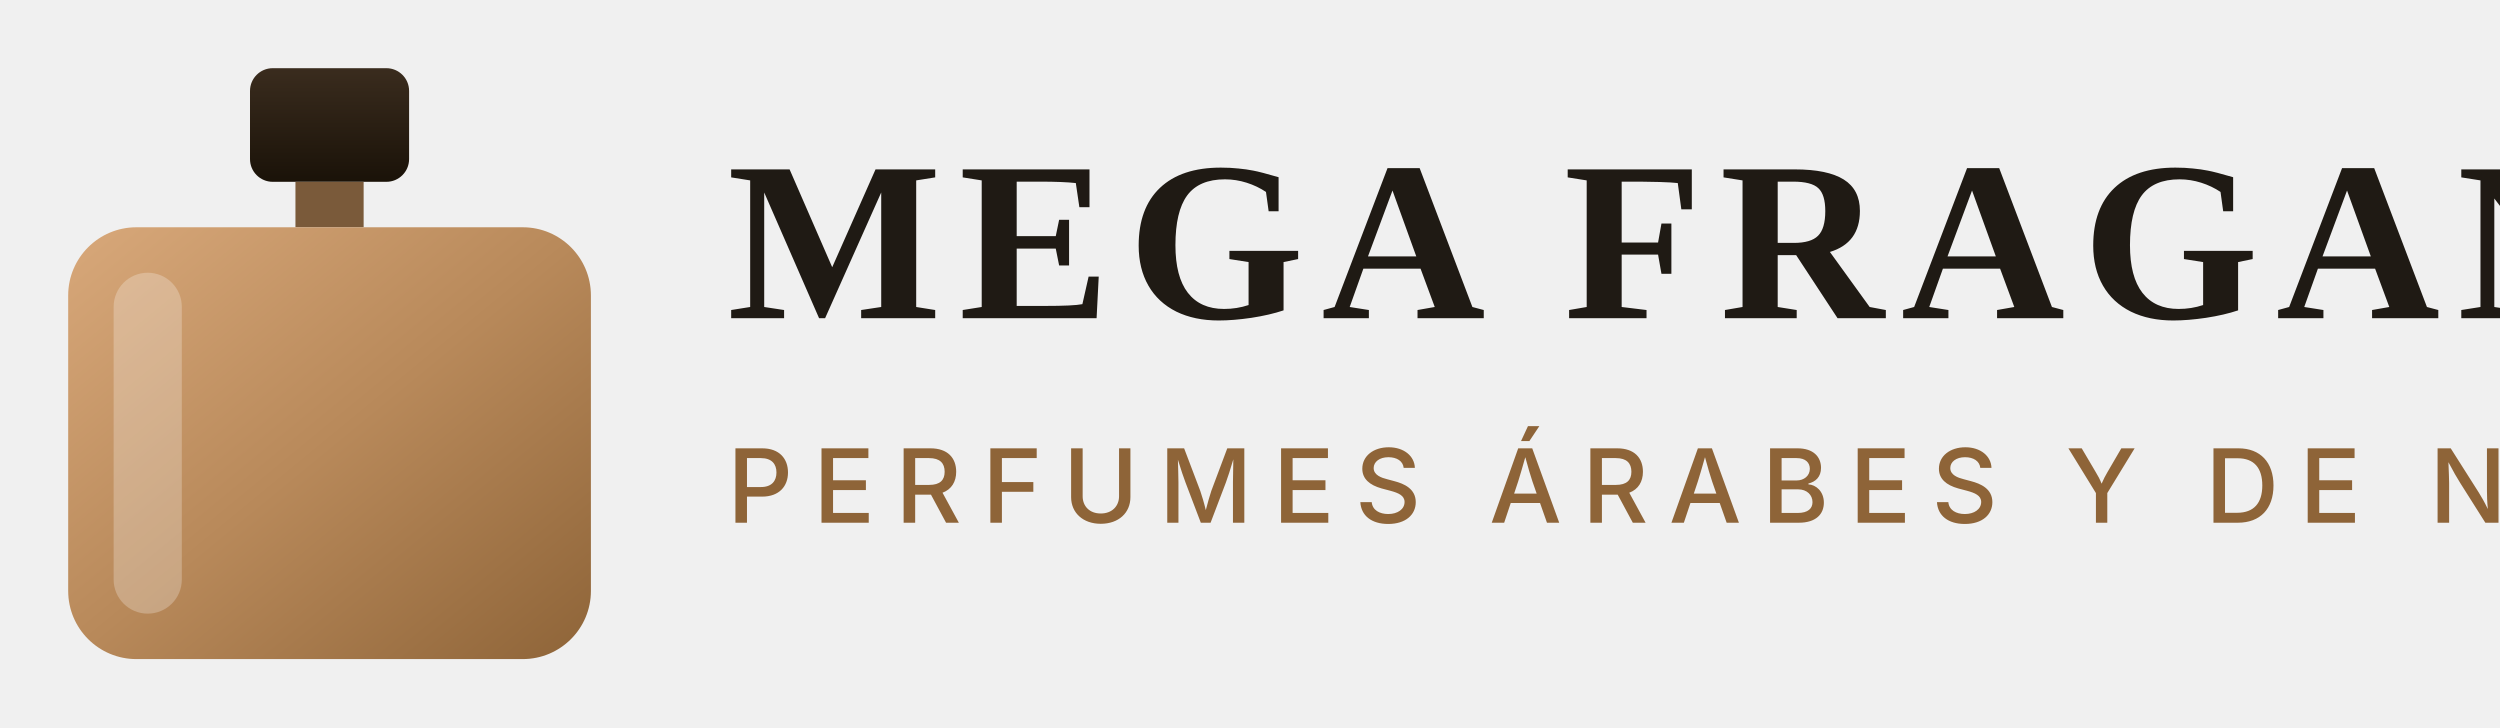
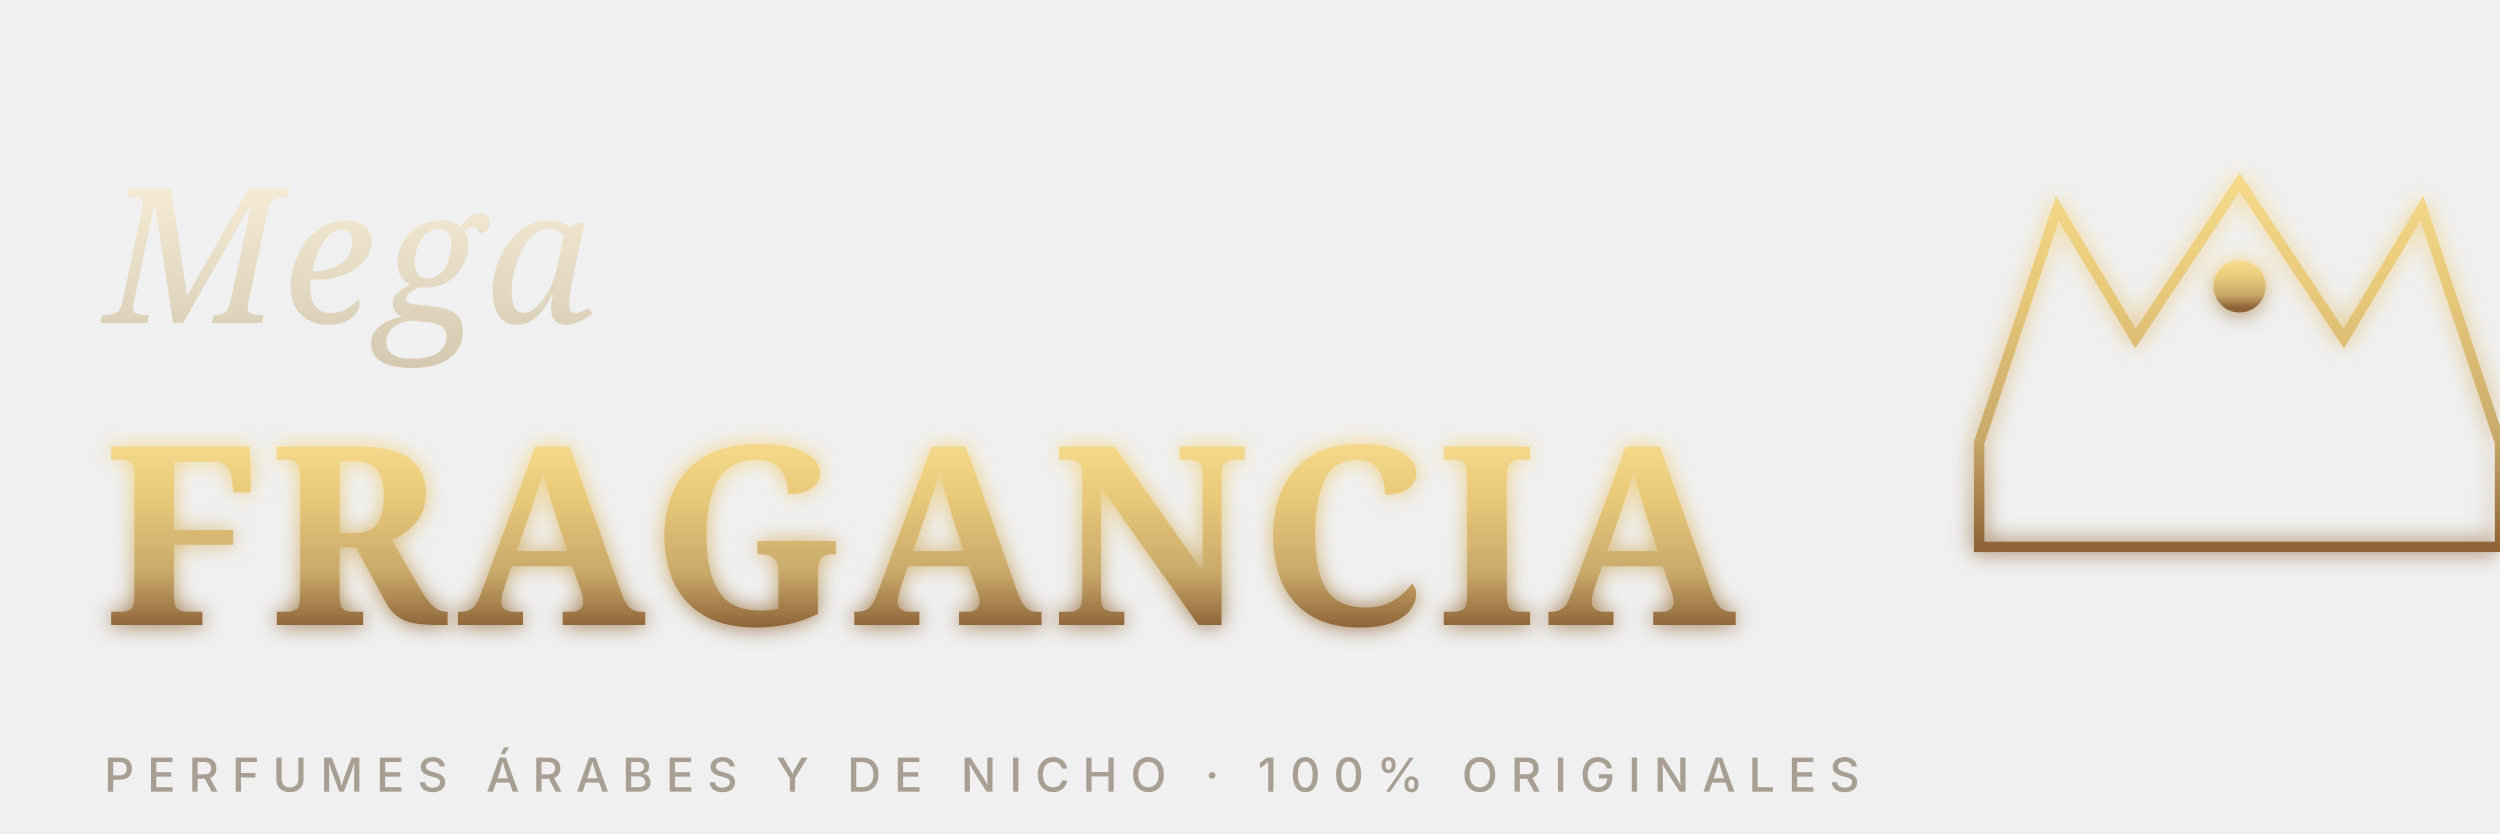
- <svg xmlns="http://www.w3.org/2000/svg" viewBox="0 0 220 64" fill="none">
+ <svg xmlns="http://www.w3.org/2000/svg" viewBox="0 0 480 160" fill="none">
  <defs>
-     <linearGradient id="cap" x1="0" y1="0" x2="0" y2="1">
-       <stop offset="0" stop-color="#3a2c1e" />
-       <stop offset="1" stop-color="#1a1208" />
-     </linearGradient>
-     <linearGradient id="body" x1="0" y1="0" x2="1" y2="1">
-       <stop offset="0" stop-color="#d8a87a" />
-       <stop offset="0.5" stop-color="#b8895a" />
+     <linearGradient id="goldFill" x1="0" y1="0" x2="0" y2="1">
+       <stop offset="0" stop-color="#f5d98a" />
+       <stop offset="0.3" stop-color="#e8c879" />
+       <stop offset="0.7" stop-color="#c9a96a" />
      <stop offset="1" stop-color="#8e6438" />
    </linearGradient>
+     <linearGradient id="megaGrad" x1="0" y1="0" x2="0" y2="1">
+       <stop offset="0" stop-color="#f5ebd5" />
+       <stop offset="1" stop-color="#d4c8b0" />
+     </linearGradient>
+     <filter id="glow" x="-20%" y="-20%" width="140%" height="140%">
+       <feGaussianBlur stdDeviation="2" result="blur" />
+       <feMerge>
+         <feMergeNode in="blur" />
+         <feMergeNode in="SourceGraphic" />
+       </feMerge>
+     </filter>
  </defs>
-   <g transform="translate(0, 0)">
-     <rect x="22" y="6" width="14" height="10" rx="2" fill="url(#cap)" />
-     <rect x="26" y="16" width="6" height="4" fill="#7a5a3a" />
-     <rect x="6" y="20" width="46" height="38" rx="6" fill="url(#body)" />
-     <rect x="10" y="24" width="6" height="30" rx="3" fill="#fff" opacity="0.25" />
+   <g transform="translate(380, 35)" fill="none" stroke="url(#goldFill)" stroke-width="2" filter="url(#glow)">
+     <path d="M 0 50 L 15 5 L 30 30 L 50 0 L 70 30 L 85 5 L 100 50 L 100 70 L 0 70 Z" />
+     <circle cx="50" cy="20" r="4" fill="url(#goldFill)" />
  </g>
-   <text x="64" y="28" font-family="Georgia, 'Times New Roman', serif" font-size="20" font-weight="700" fill="#1f1a14" letter-spacing="1.5">MEGA FRAGANCIA</text>
-   <text x="64" y="46" font-family="system-ui, -apple-system, sans-serif" font-size="9" font-weight="500" fill="#8e6438" letter-spacing="1.8">PERFUMES ÁRABES Y DE NICHO · 100% ORIGINALES</text>
+   <text x="20" y="62" font-family="'Playfair Display', Georgia, serif" font-size="36" font-weight="500" font-style="italic" fill="url(#megaGrad)" letter-spacing="0.5">Mega</text>
+   <text x="20" y="120" font-family="'Cinzel', Georgia, serif" font-size="48" font-weight="700" fill="url(#goldFill)" letter-spacing="2" filter="url(#glow)">FRAGANCIA</text>
+   <line x1="20" y1="135" x2="200" y2="135" stroke="url(#goldFill)" stroke-width="1" opacity="0.6" />
+   <line x1="220" y1="135" x2="280" y2="135" stroke="url(#goldFill)" stroke-width="1" opacity="0.6" />
+   <text x="20" y="152" font-family="'Inter', sans-serif" font-size="9" font-weight="500" fill="#a89f92" letter-spacing="2.5">PERFUMES ÁRABES Y DE NICHO · 100% ORIGINALES</text>
</svg>
